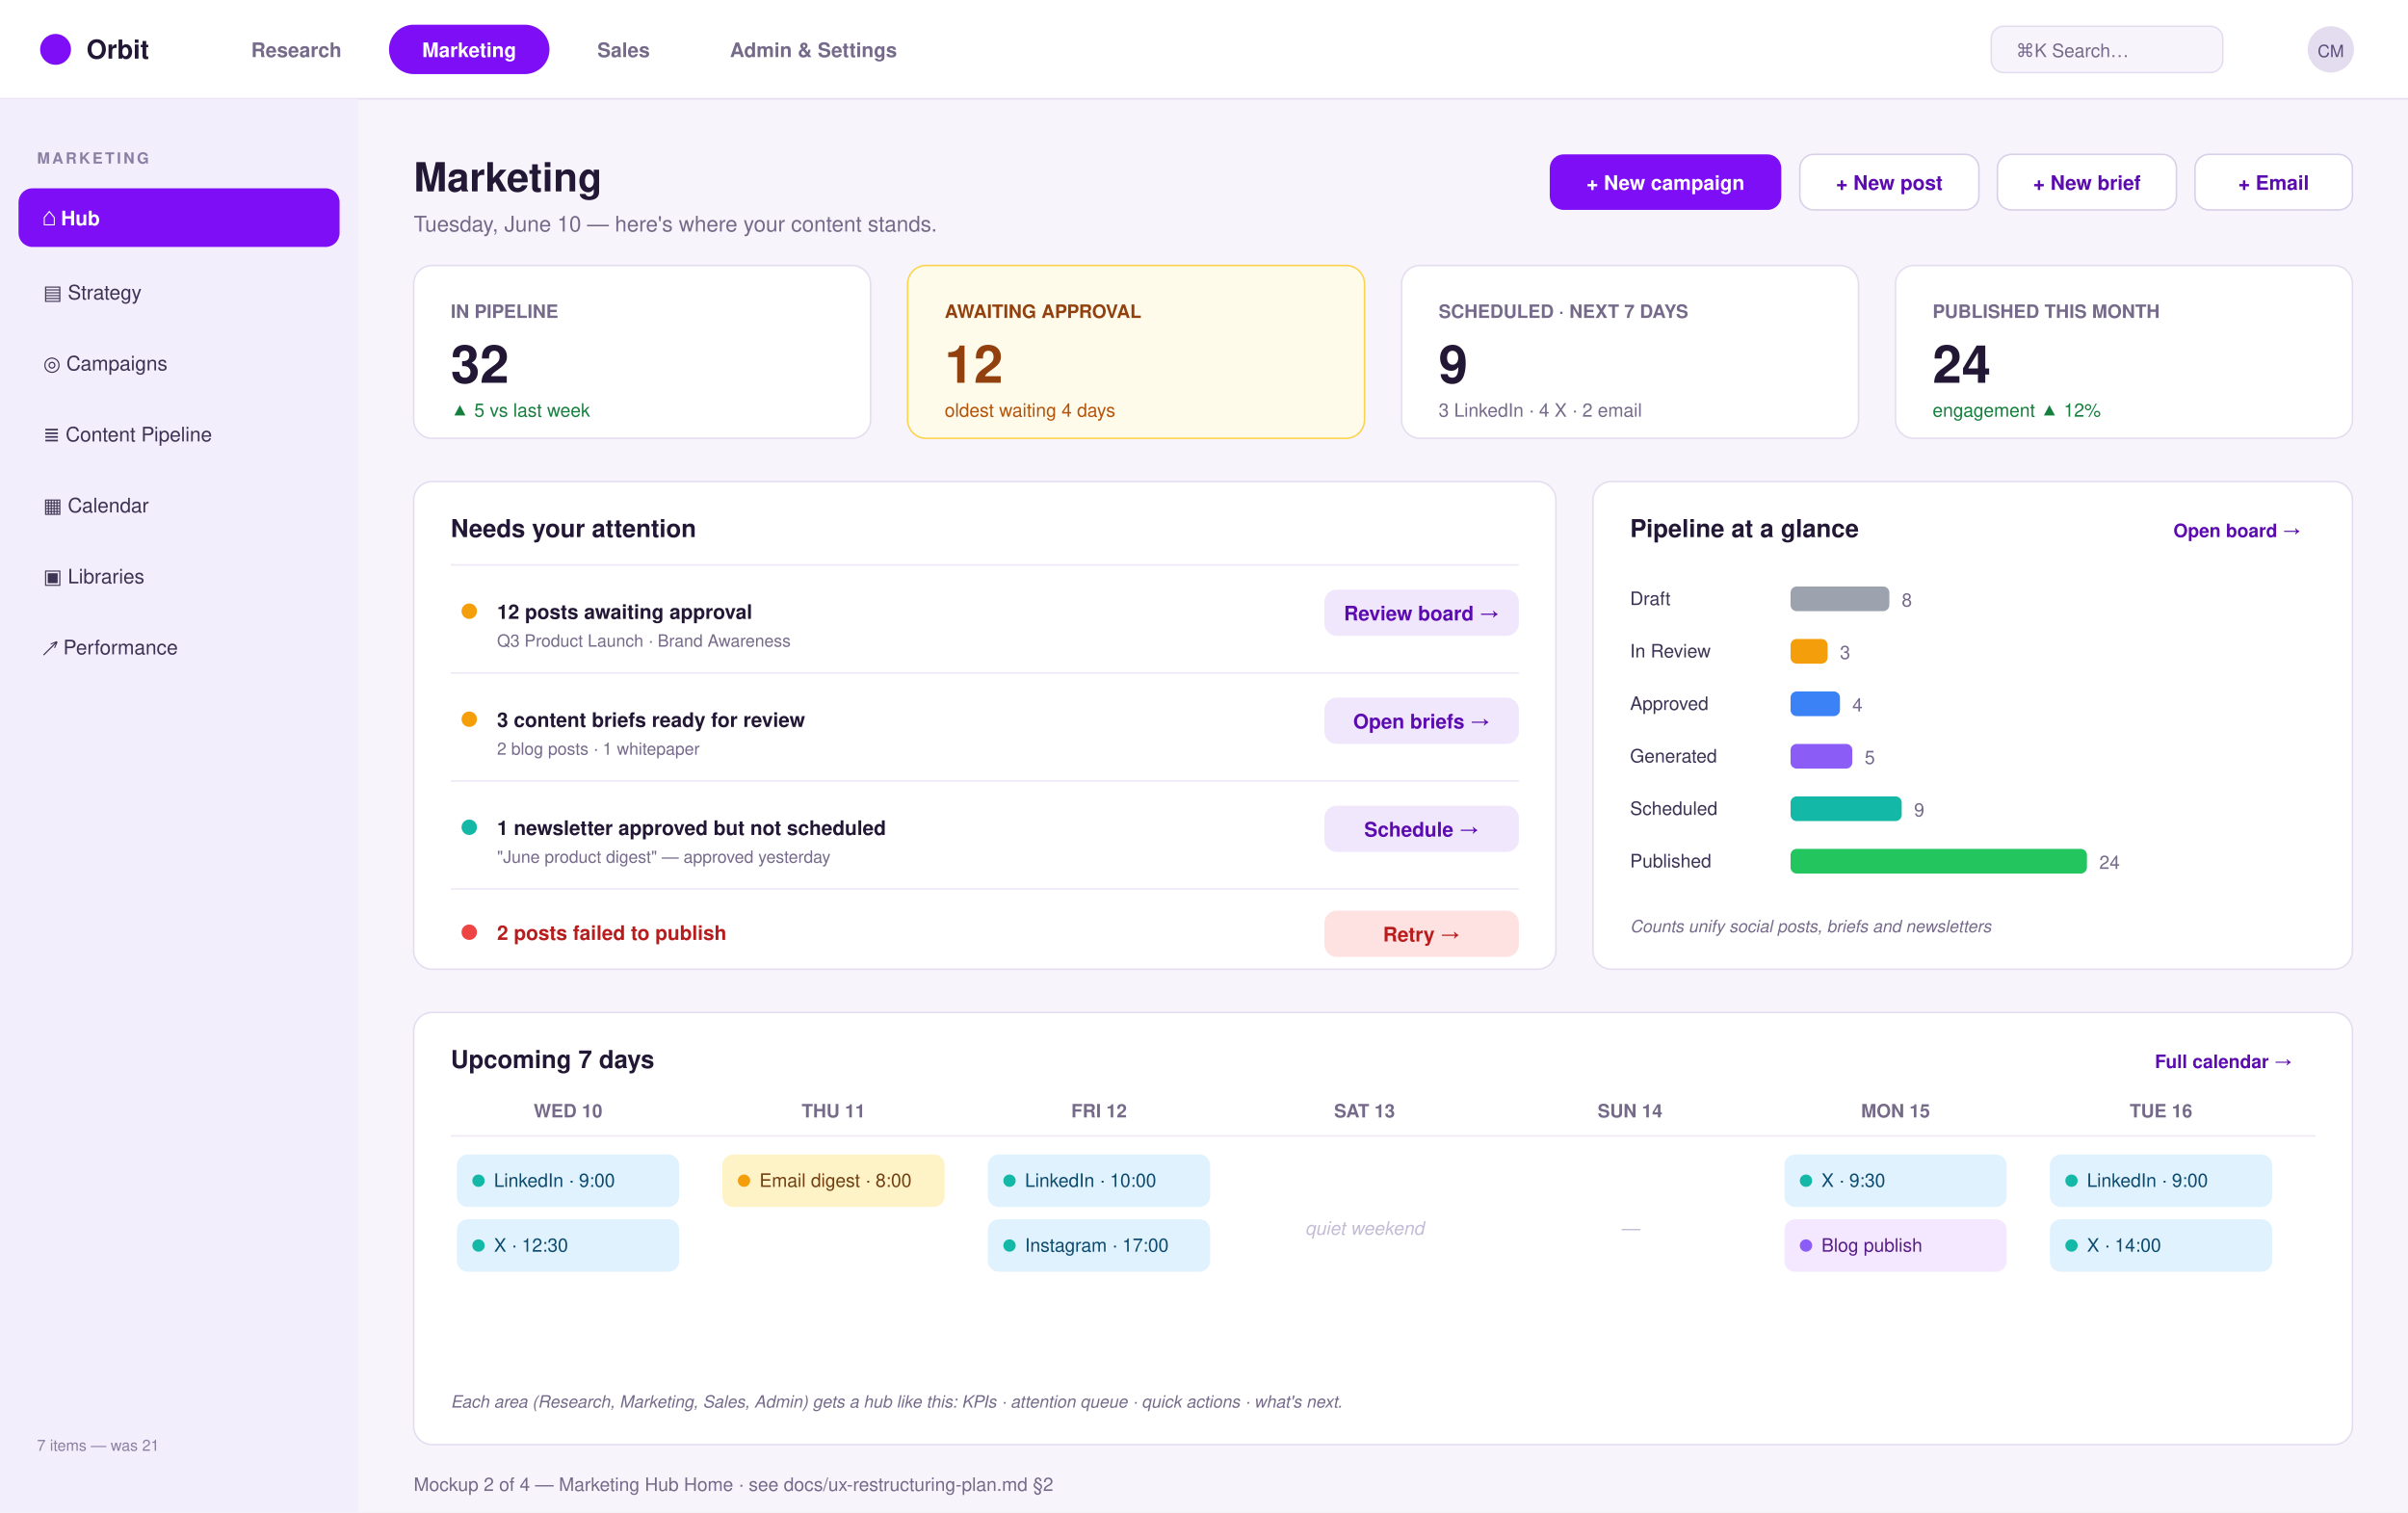
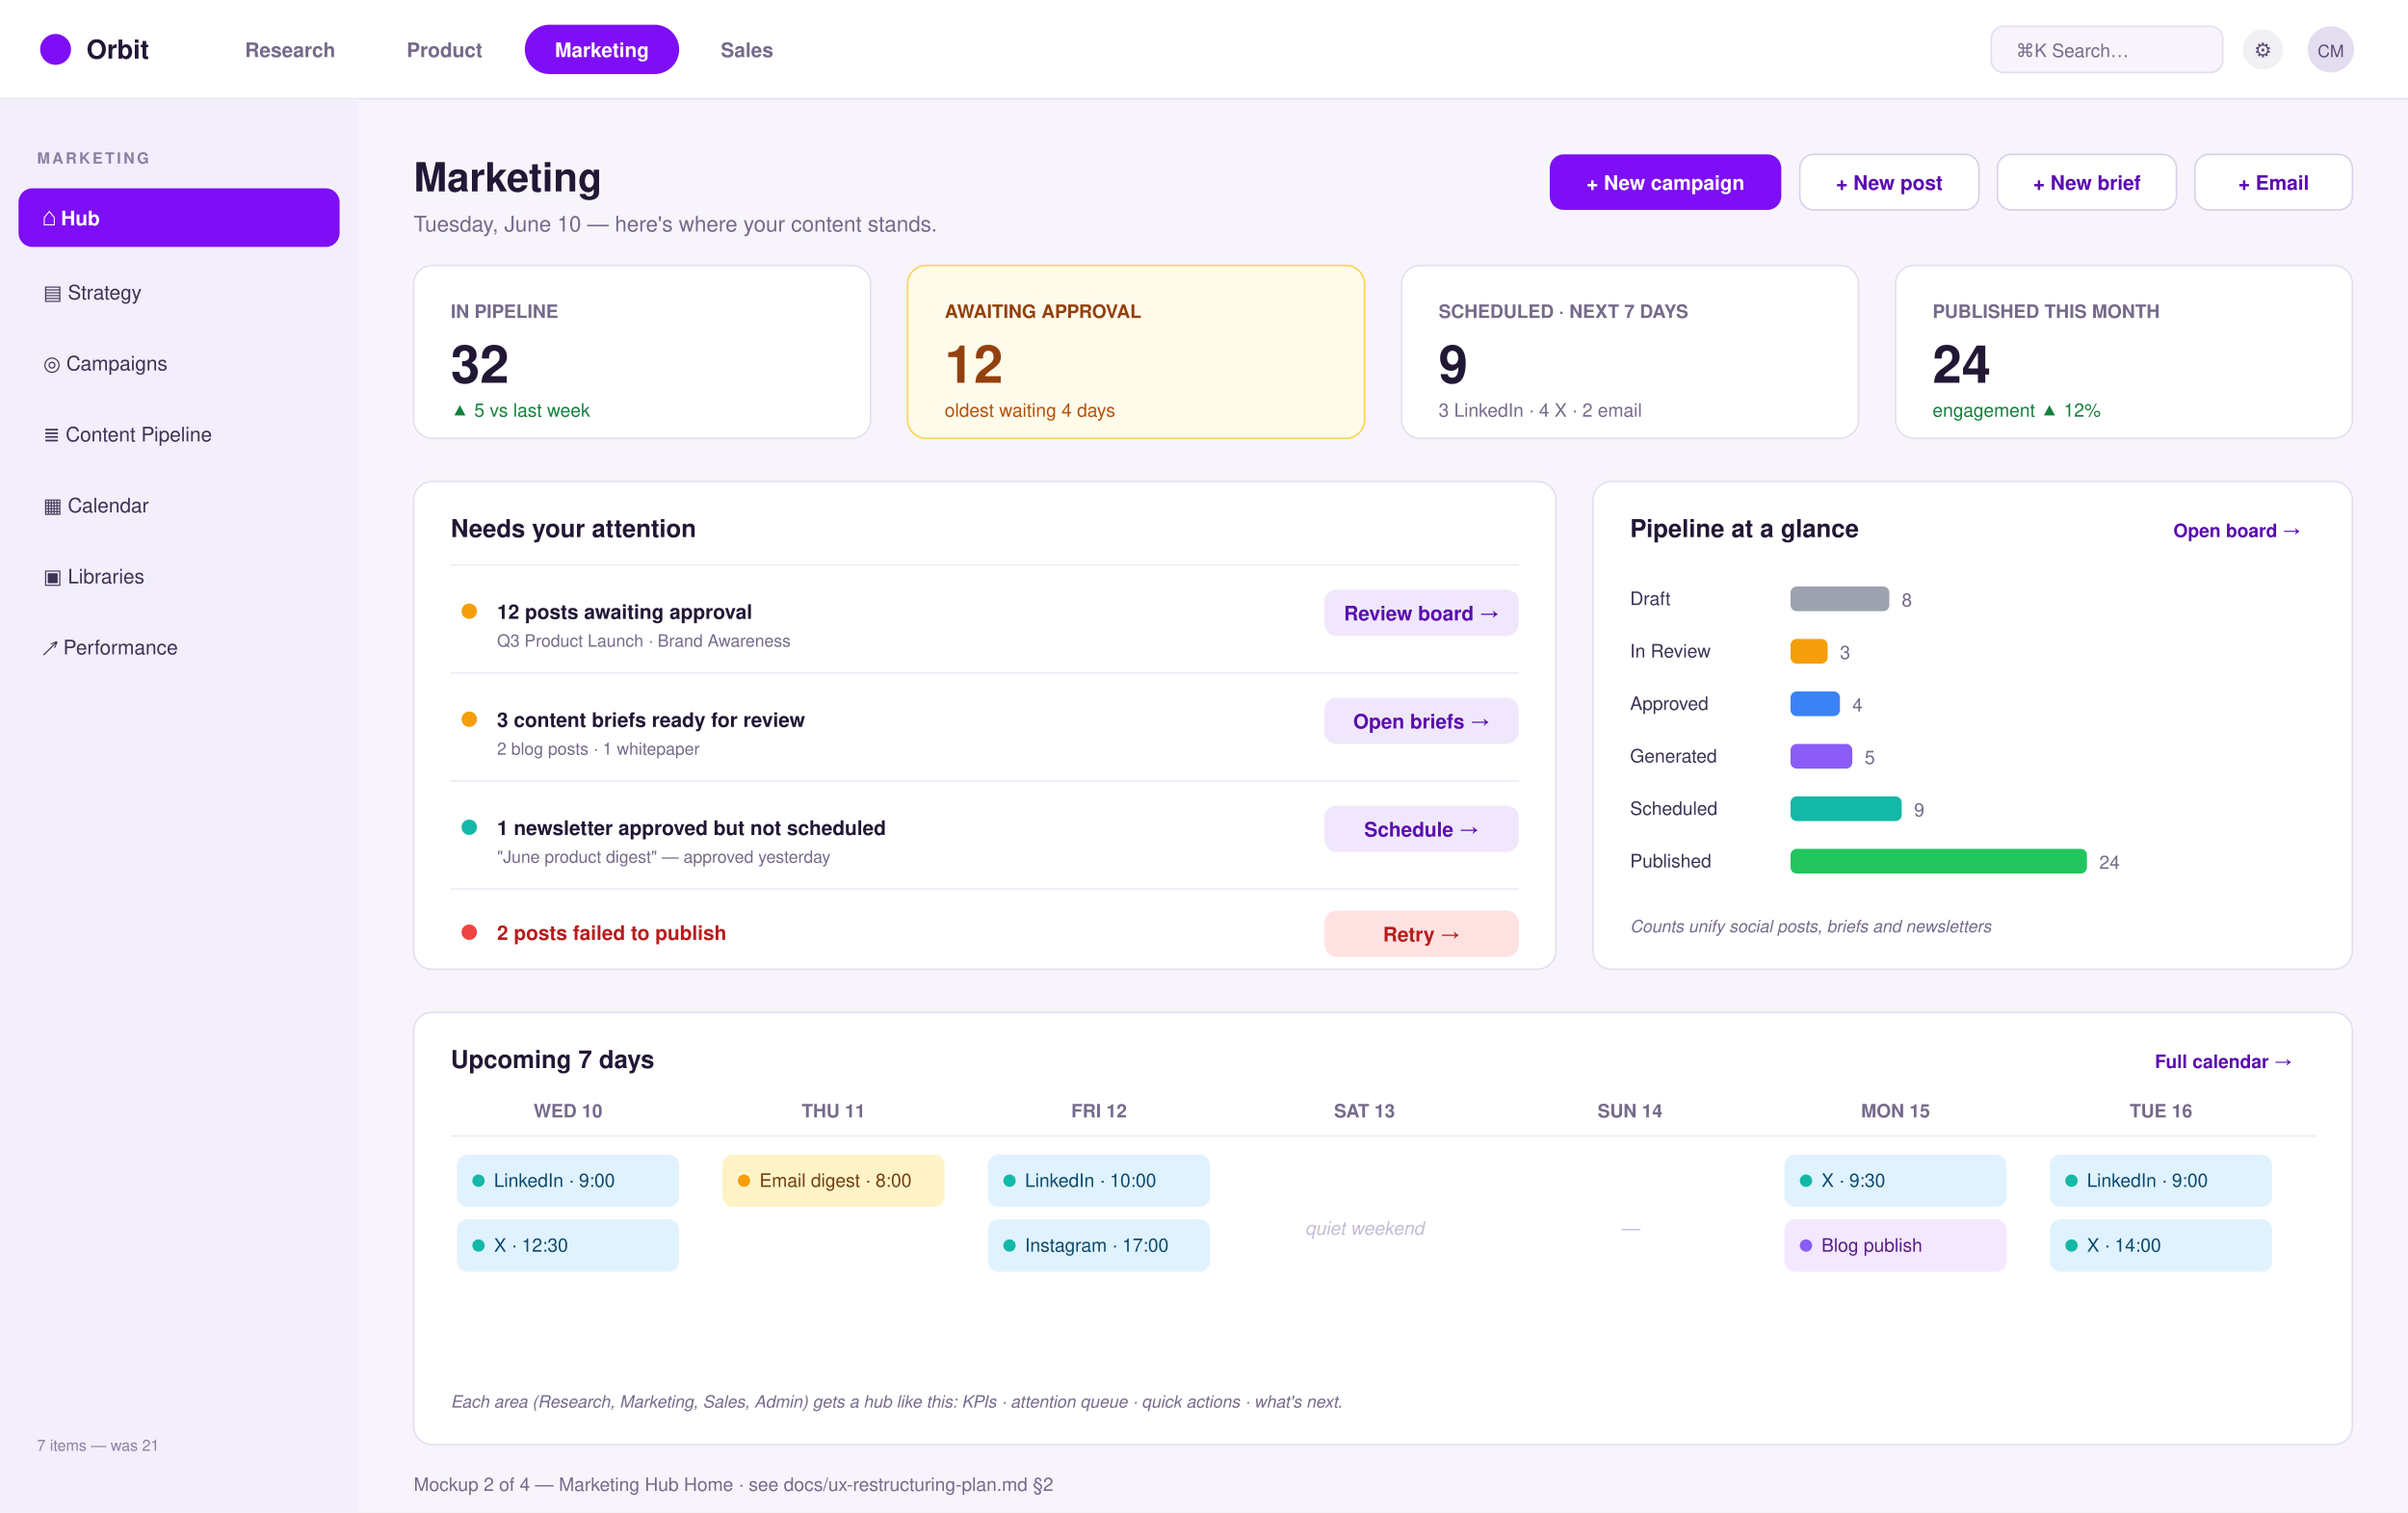
<svg xmlns="http://www.w3.org/2000/svg" width="1560" height="980" viewBox="0 0 1560 980" font-family="Avenir Next, Segoe UI, Helvetica, Arial, sans-serif">
  <rect width="1560" height="980" fill="#f7f4fb" />
  <rect x="0" y="0" width="1560" height="64" fill="#ffffff" />
  <line x1="0" y1="64" x2="1560" y2="64" stroke="#e4ddf0" />
  <circle cx="36" cy="32" r="10" fill="#7e0ef5" />
  <text x="56" y="38" font-size="17" font-weight="700" fill="#221735">Orbit</text>
-   <rect x="140" y="16" width="104" height="32" rx="16" fill="#ffffff" />
-   <text x="192" y="37" font-size="13" font-weight="600" fill="#756a8a" text-anchor="middle">Research</text>
-   <rect x="252" y="16" width="104" height="32" rx="16" fill="#7e0ef5" />
-   <text x="304" y="37" font-size="13" font-weight="600" fill="#ffffff" text-anchor="middle">Marketing</text>
-   <rect x="364" y="16" width="80" height="32" rx="16" fill="#ffffff" />
-   <text x="404" y="37" font-size="13" font-weight="600" fill="#756a8a" text-anchor="middle">Sales</text>
-   <rect x="452" y="16" width="150" height="32" rx="16" fill="#ffffff" />
-   <text x="527" y="37" font-size="13" font-weight="600" fill="#756a8a" text-anchor="middle">Admin &amp; Settings</text>
+   <rect x="140" y="16" width="96" height="32" rx="16" fill="#ffffff" />
+   <text x="188" y="37" font-size="13" font-weight="600" fill="#756a8a" text-anchor="middle">Research</text>
+   <rect x="244" y="16" width="88" height="32" rx="16" fill="#ffffff" />
+   <text x="288" y="37" font-size="13" font-weight="600" fill="#756a8a" text-anchor="middle">Product</text>
+   <rect x="340" y="16" width="100" height="32" rx="16" fill="#7e0ef5" />
+   <text x="390" y="37" font-size="13" font-weight="600" fill="#ffffff" text-anchor="middle">Marketing</text>
+   <rect x="448" y="16" width="72" height="32" rx="16" fill="#ffffff" />
+   <text x="484" y="37" font-size="13" font-weight="600" fill="#756a8a" text-anchor="middle">Sales</text>
  <rect x="1290" y="17" width="150" height="30" rx="8" fill="#f7f4fb" stroke="#e4ddf0" />
  <text x="1306" y="37" font-size="12" fill="#756a8a">⌘K  Search…</text>
+   <circle cx="1466" cy="32" r="13" fill="#f1f0f3" />
+   <text x="1466" y="37" font-size="13" fill="#5b4a78" text-anchor="middle">⚙</text>
  <circle cx="1510" cy="32" r="15" fill="#e4ddf0" />
  <text x="1510" y="37" font-size="11" fill="#5b4a78" text-anchor="middle">CM</text>
  <rect x="0" y="64" width="232" height="916" fill="#f3eefb" />
  <text x="24" y="106" font-size="10" font-weight="700" fill="#8a7fa3" letter-spacing="1.5">MARKETING</text>
  <rect x="12" y="122" width="208" height="38" rx="9" fill="#7e0ef5" />
  <text x="28" y="146" font-size="13" font-weight="600" fill="#ffffff">⌂  Hub</text>
  <g font-size="13" fill="#3d3354">
    <text x="28" y="194">▤  Strategy</text>
    <text x="28" y="240">◎  Campaigns</text>
    <text x="28" y="286">≣  Content Pipeline</text>
    <text x="28" y="332">▦  Calendar</text>
    <text x="28" y="378">▣  Libraries</text>
    <text x="28" y="424">↗  Performance</text>
  </g>
  <text x="24" y="940" font-size="10" fill="#8a7fa3">7 items — was 21</text>
  <text x="268" y="124" font-size="26" font-weight="700" fill="#221735">Marketing</text>
  <text x="268" y="150" font-size="14" fill="#756a8a">Tuesday, June 10 — here's where your content stands.</text>
  <rect x="1004" y="100" width="150" height="36" rx="9" fill="#7e0ef5" />
  <text x="1079" y="123" font-size="13" font-weight="600" fill="#ffffff" text-anchor="middle">+ New campaign</text>
  <rect x="1166" y="100" width="116" height="36" rx="9" fill="#ffffff" stroke="#d8cfe9" />
  <text x="1224" y="123" font-size="13" font-weight="600" fill="#5b0bb0" text-anchor="middle">+ New post</text>
  <rect x="1294" y="100" width="116" height="36" rx="9" fill="#ffffff" stroke="#d8cfe9" />
  <text x="1352" y="123" font-size="13" font-weight="600" fill="#5b0bb0" text-anchor="middle">+ New brief</text>
  <rect x="1422" y="100" width="102" height="36" rx="9" fill="#ffffff" stroke="#d8cfe9" />
  <text x="1473" y="123" font-size="13" font-weight="600" fill="#5b0bb0" text-anchor="middle">+ Email</text>
  <g>
    <rect x="268" y="172" width="296" height="112" rx="12" fill="#ffffff" stroke="#e4ddf0" />
    <text x="292" y="206" font-size="12" font-weight="600" fill="#756a8a">IN PIPELINE</text>
    <text x="292" y="248" font-size="34" font-weight="700" fill="#221735">32</text>
    <text x="292" y="270" font-size="12" fill="#15803d">▲ 5 vs last week</text>
    <rect x="588" y="172" width="296" height="112" rx="12" fill="#fffbeb" stroke="#fcd34d" />
    <text x="612" y="206" font-size="12" font-weight="600" fill="#92400e">AWAITING APPROVAL</text>
    <text x="612" y="248" font-size="34" font-weight="700" fill="#92400e">12</text>
    <text x="612" y="270" font-size="12" fill="#b45309">oldest waiting 4 days</text>
    <rect x="908" y="172" width="296" height="112" rx="12" fill="#ffffff" stroke="#e4ddf0" />
    <text x="932" y="206" font-size="12" font-weight="600" fill="#756a8a">SCHEDULED · NEXT 7 DAYS</text>
    <text x="932" y="248" font-size="34" font-weight="700" fill="#221735">9</text>
    <text x="932" y="270" font-size="12" fill="#756a8a">3 LinkedIn · 4 X · 2 email</text>
    <rect x="1228" y="172" width="296" height="112" rx="12" fill="#ffffff" stroke="#e4ddf0" />
    <text x="1252" y="206" font-size="12" font-weight="600" fill="#756a8a">PUBLISHED THIS MONTH</text>
    <text x="1252" y="248" font-size="34" font-weight="700" fill="#221735">24</text>
    <text x="1252" y="270" font-size="12" fill="#15803d">engagement ▲ 12%</text>
  </g>
  <rect x="268" y="312" width="740" height="316" rx="12" fill="#ffffff" stroke="#e4ddf0" />
  <text x="292" y="348" font-size="16" font-weight="700" fill="#221735">Needs your attention</text>
  <g font-size="13">
    <line x1="292" y1="366" x2="984" y2="366" stroke="#eee8f6" />
    <circle cx="304" cy="396" r="5" fill="#f59e0b" />
    <text x="322" y="401" fill="#221735" font-weight="600">12 posts awaiting approval</text>
    <text x="322" y="419" fill="#756a8a" font-size="11">Q3 Product Launch · Brand Awareness</text>
    <rect x="858" y="382" width="126" height="30" rx="8" fill="#f0e7fd" />
    <text x="921" y="402" fill="#5b0bb0" font-weight="600" text-anchor="middle">Review board →</text>
    <line x1="292" y1="436" x2="984" y2="436" stroke="#eee8f6" />
    <circle cx="304" cy="466" r="5" fill="#f59e0b" />
    <text x="322" y="471" fill="#221735" font-weight="600">3 content briefs ready for review</text>
    <text x="322" y="489" fill="#756a8a" font-size="11">2 blog posts · 1 whitepaper</text>
    <rect x="858" y="452" width="126" height="30" rx="8" fill="#f0e7fd" />
    <text x="921" y="472" fill="#5b0bb0" font-weight="600" text-anchor="middle">Open briefs →</text>
    <line x1="292" y1="506" x2="984" y2="506" stroke="#eee8f6" />
    <circle cx="304" cy="536" r="5" fill="#14b8a6" />
    <text x="322" y="541" fill="#221735" font-weight="600">1 newsletter approved but not scheduled</text>
    <text x="322" y="559" fill="#756a8a" font-size="11">"June product digest" — approved yesterday</text>
    <rect x="858" y="522" width="126" height="30" rx="8" fill="#f0e7fd" />
    <text x="921" y="542" fill="#5b0bb0" font-weight="600" text-anchor="middle">Schedule →</text>
    <line x1="292" y1="576" x2="984" y2="576" stroke="#eee8f6" />
    <circle cx="304" cy="604" r="5" fill="#ef4444" />
    <text x="322" y="609" fill="#b91c1c" font-weight="600">2 posts failed to publish</text>
    <rect x="858" y="590" width="126" height="30" rx="8" fill="#fee2e2" />
    <text x="921" y="610" fill="#b91c1c" font-weight="600" text-anchor="middle">Retry →</text>
  </g>
  <rect x="1032" y="312" width="492" height="316" rx="12" fill="#ffffff" stroke="#e4ddf0" />
  <text x="1056" y="348" font-size="16" font-weight="700" fill="#221735">Pipeline at a glance</text>
  <text x="1408" y="348" font-size="12" fill="#5b0bb0" font-weight="600">Open board →</text>
  <g font-size="12" fill="#3d3354">
    <text x="1056" y="392">Draft</text>
    <rect x="1160" y="380" width="64" height="16" rx="4" fill="#9ca3af" />
    <text x="1232" y="393" fill="#756a8a">8</text>
    <text x="1056" y="426">In Review</text>
    <rect x="1160" y="414" width="24" height="16" rx="4" fill="#f59e0b" />
    <text x="1192" y="427" fill="#756a8a">3</text>
    <text x="1056" y="460">Approved</text>
    <rect x="1160" y="448" width="32" height="16" rx="4" fill="#3b82f6" />
    <text x="1200" y="461" fill="#756a8a">4</text>
    <text x="1056" y="494">Generated</text>
    <rect x="1160" y="482" width="40" height="16" rx="4" fill="#8b5cf6" />
    <text x="1208" y="495" fill="#756a8a">5</text>
    <text x="1056" y="528">Scheduled</text>
    <rect x="1160" y="516" width="72" height="16" rx="4" fill="#14b8a6" />
    <text x="1240" y="529" fill="#756a8a">9</text>
    <text x="1056" y="562">Published</text>
    <rect x="1160" y="550" width="192" height="16" rx="4" fill="#22c55e" />
    <text x="1360" y="563" fill="#756a8a">24</text>
  </g>
  <text x="1056" y="604" font-size="11" fill="#756a8a" font-style="italic">Counts unify social posts, briefs and newsletters</text>
  <rect x="268" y="656" width="1256" height="280" rx="12" fill="#ffffff" stroke="#e4ddf0" />
  <text x="292" y="692" font-size="16" font-weight="700" fill="#221735">Upcoming 7 days</text>
  <text x="1396" y="692" font-size="12" fill="#5b0bb0" font-weight="600">Full calendar →</text>
  <g font-size="12">
    <g fill="#756a8a" font-weight="600">
      <text x="368" y="724" text-anchor="middle">WED 10</text>
      <text x="540" y="724" text-anchor="middle">THU 11</text>
      <text x="712" y="724" text-anchor="middle">FRI 12</text>
      <text x="884" y="724" text-anchor="middle">SAT 13</text>
      <text x="1056" y="724" text-anchor="middle">SUN 14</text>
      <text x="1228" y="724" text-anchor="middle">MON 15</text>
      <text x="1400" y="724" text-anchor="middle">TUE 16</text>
    </g>
    <g stroke="#eee8f6">
      <line x1="292" y1="736" x2="1500" y2="736" />
    </g>
    <rect x="296" y="748" width="144" height="34" rx="7" fill="#e0f2fe" />
    <circle cx="310" cy="765" r="4" fill="#14b8a6" />
    <text x="320" y="769" fill="#0c4a6e">LinkedIn · 9:00</text>
    <rect x="296" y="790" width="144" height="34" rx="7" fill="#e0f2fe" />
    <circle cx="310" cy="807" r="4" fill="#14b8a6" />
    <text x="320" y="811" fill="#0c4a6e">X · 12:30</text>
    <rect x="468" y="748" width="144" height="34" rx="7" fill="#fef3c7" />
    <circle cx="482" cy="765" r="4" fill="#f59e0b" />
    <text x="492" y="769" fill="#713f12">Email digest · 8:00</text>
    <rect x="640" y="748" width="144" height="34" rx="7" fill="#e0f2fe" />
    <circle cx="654" cy="765" r="4" fill="#14b8a6" />
    <text x="664" y="769" fill="#0c4a6e">LinkedIn · 10:00</text>
    <rect x="640" y="790" width="144" height="34" rx="7" fill="#e0f2fe" />
    <circle cx="654" cy="807" r="4" fill="#14b8a6" />
    <text x="664" y="811" fill="#0c4a6e">Instagram · 17:00</text>
    <rect x="1156" y="748" width="144" height="34" rx="7" fill="#e0f2fe" />
    <circle cx="1170" cy="765" r="4" fill="#14b8a6" />
    <text x="1180" y="769" fill="#0c4a6e">X · 9:30</text>
    <rect x="1156" y="790" width="144" height="34" rx="7" fill="#f3e8ff" />
    <circle cx="1170" cy="807" r="4" fill="#8b5cf6" />
    <text x="1180" y="811" fill="#581c87">Blog publish</text>
    <rect x="1328" y="748" width="144" height="34" rx="7" fill="#e0f2fe" />
    <circle cx="1342" cy="765" r="4" fill="#14b8a6" />
    <text x="1352" y="769" fill="#0c4a6e">LinkedIn · 9:00</text>
    <rect x="1328" y="790" width="144" height="34" rx="7" fill="#e0f2fe" />
    <circle cx="1342" cy="807" r="4" fill="#14b8a6" />
    <text x="1352" y="811" fill="#0c4a6e">X · 14:00</text>
    <text x="884" y="800" fill="#c4bbd6" text-anchor="middle" font-style="italic">quiet weekend</text>
    <text x="1056" y="800" fill="#c4bbd6" text-anchor="middle" font-style="italic">—</text>
  </g>
  <text x="292" y="912" font-size="11" fill="#756a8a" font-style="italic">Each area (Research, Marketing, Sales, Admin) gets a hub like this: KPIs · attention queue · quick actions · what's next.</text>
  <text x="268" y="966" font-size="12" fill="#756a8a">Mockup 2 of 4 — Marketing Hub Home · see docs/ux-restructuring-plan.md §2</text>
</svg>
